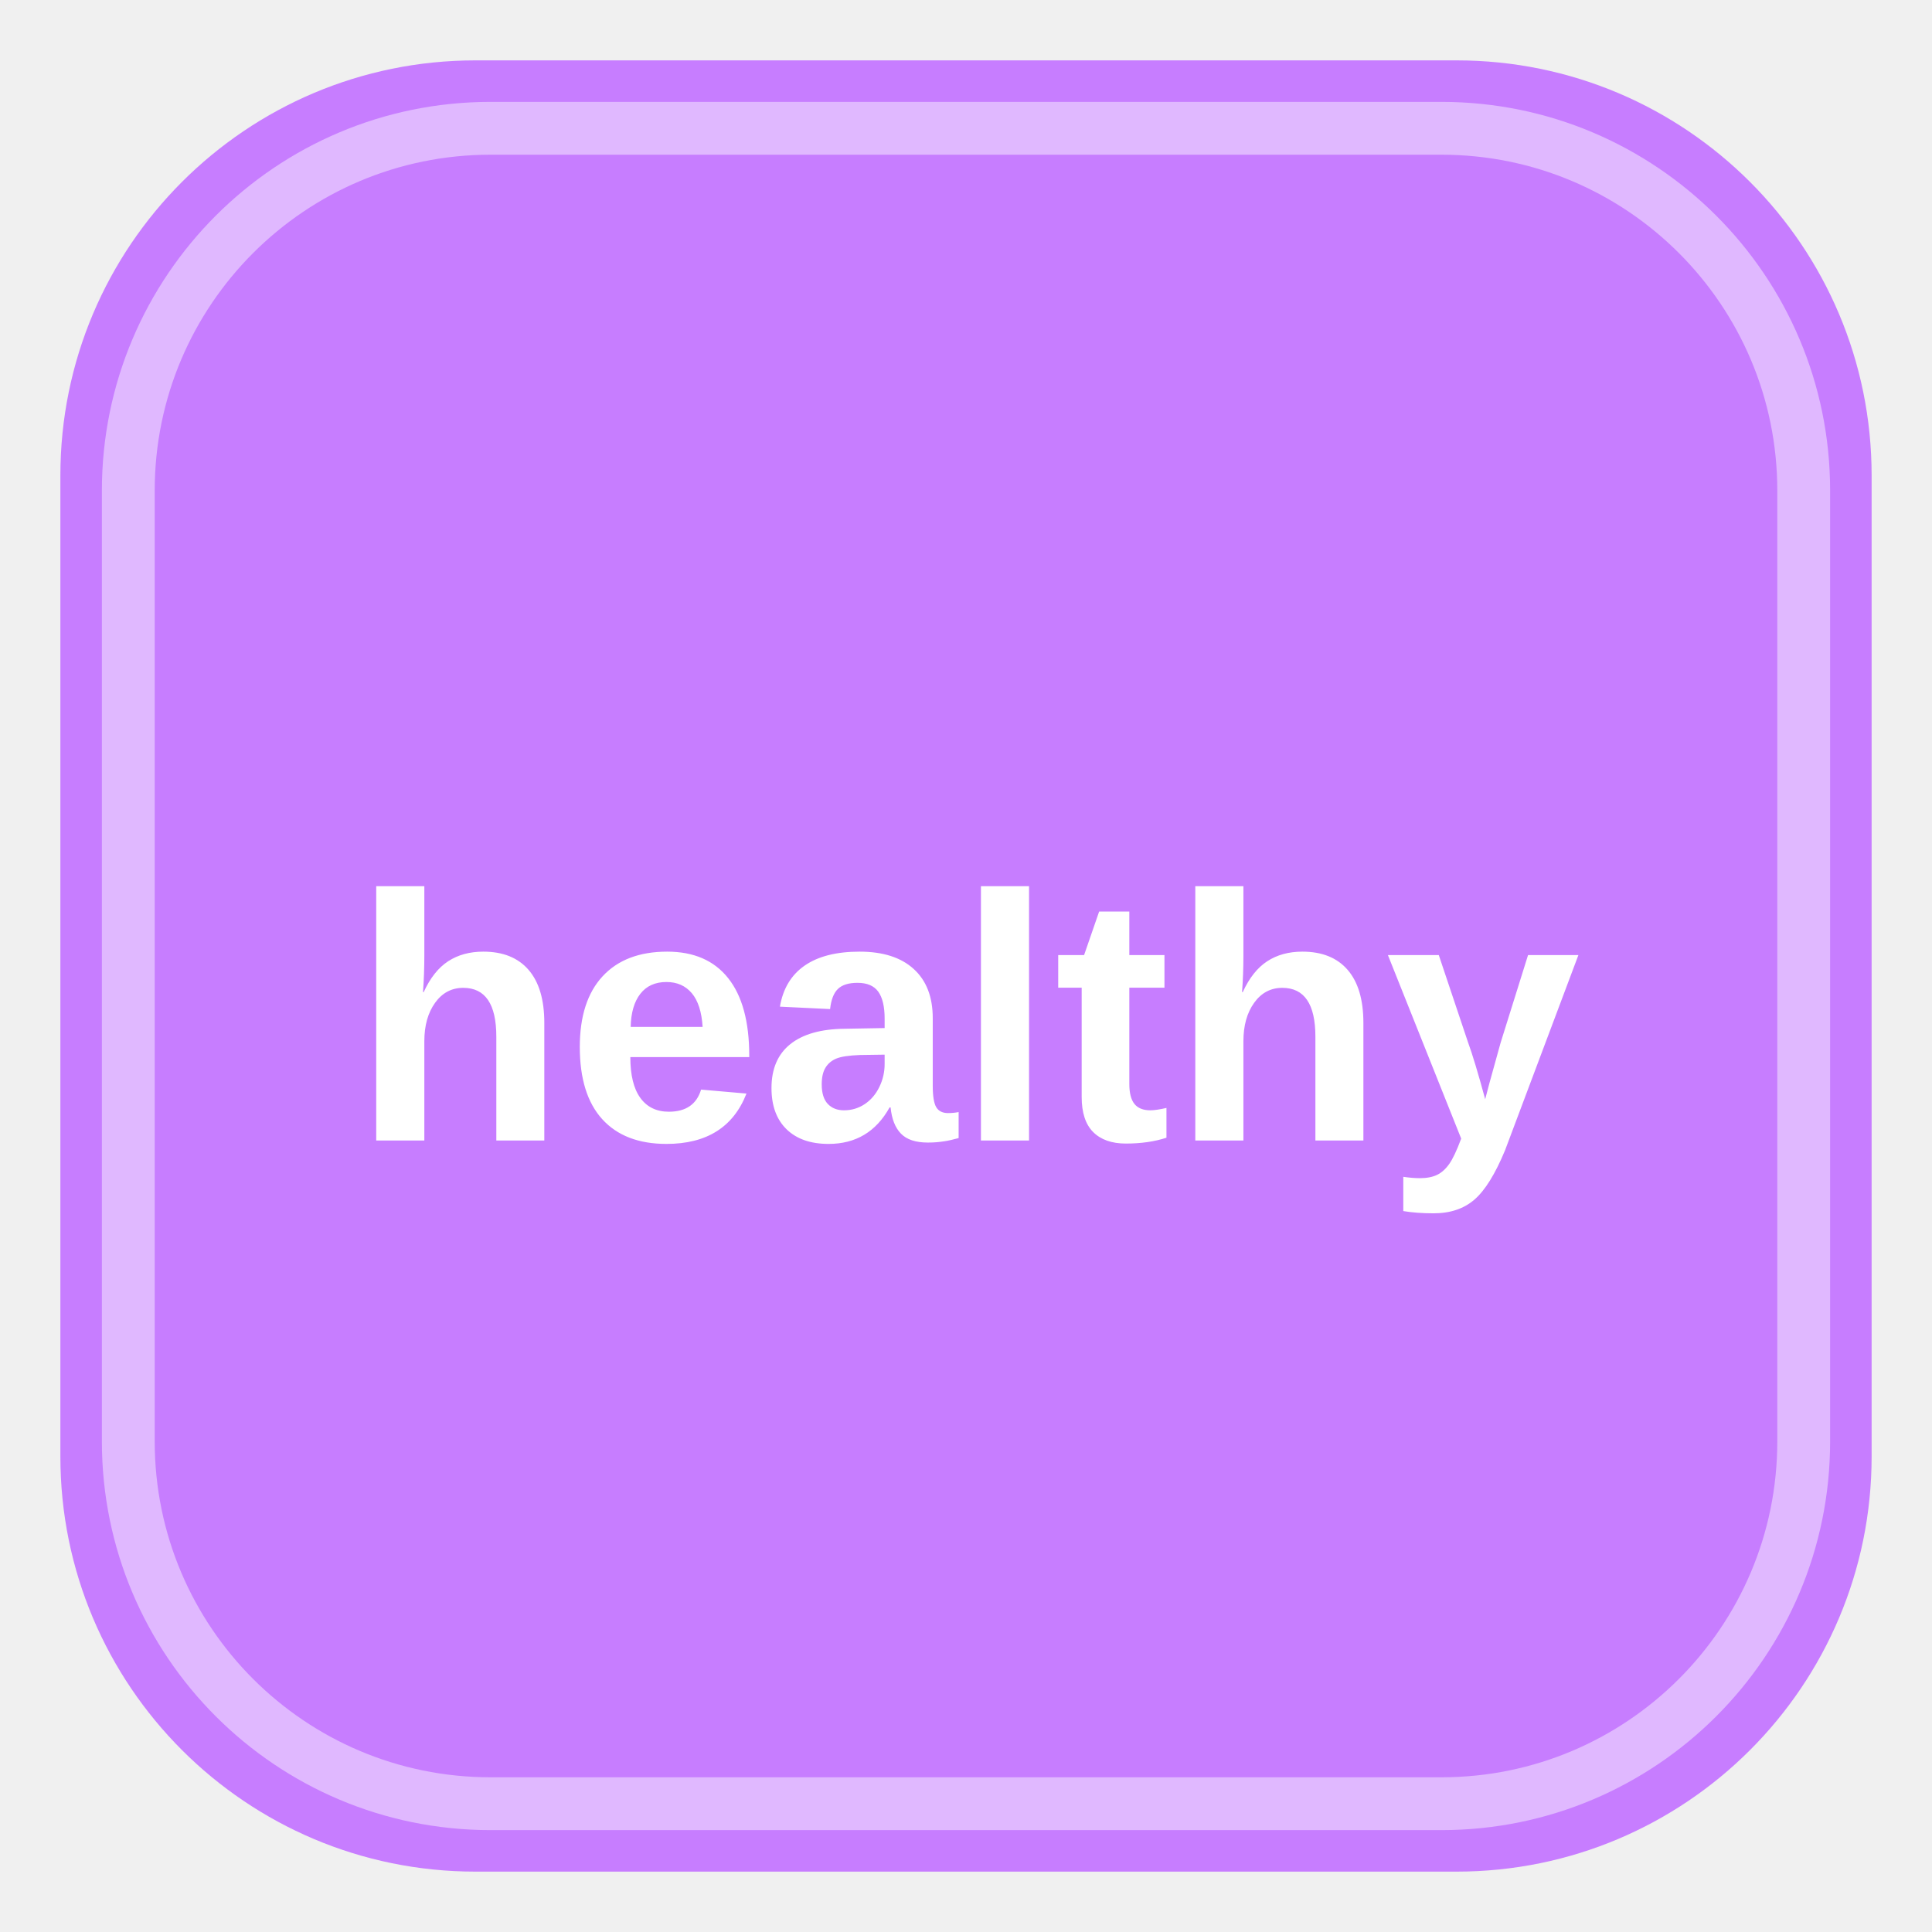
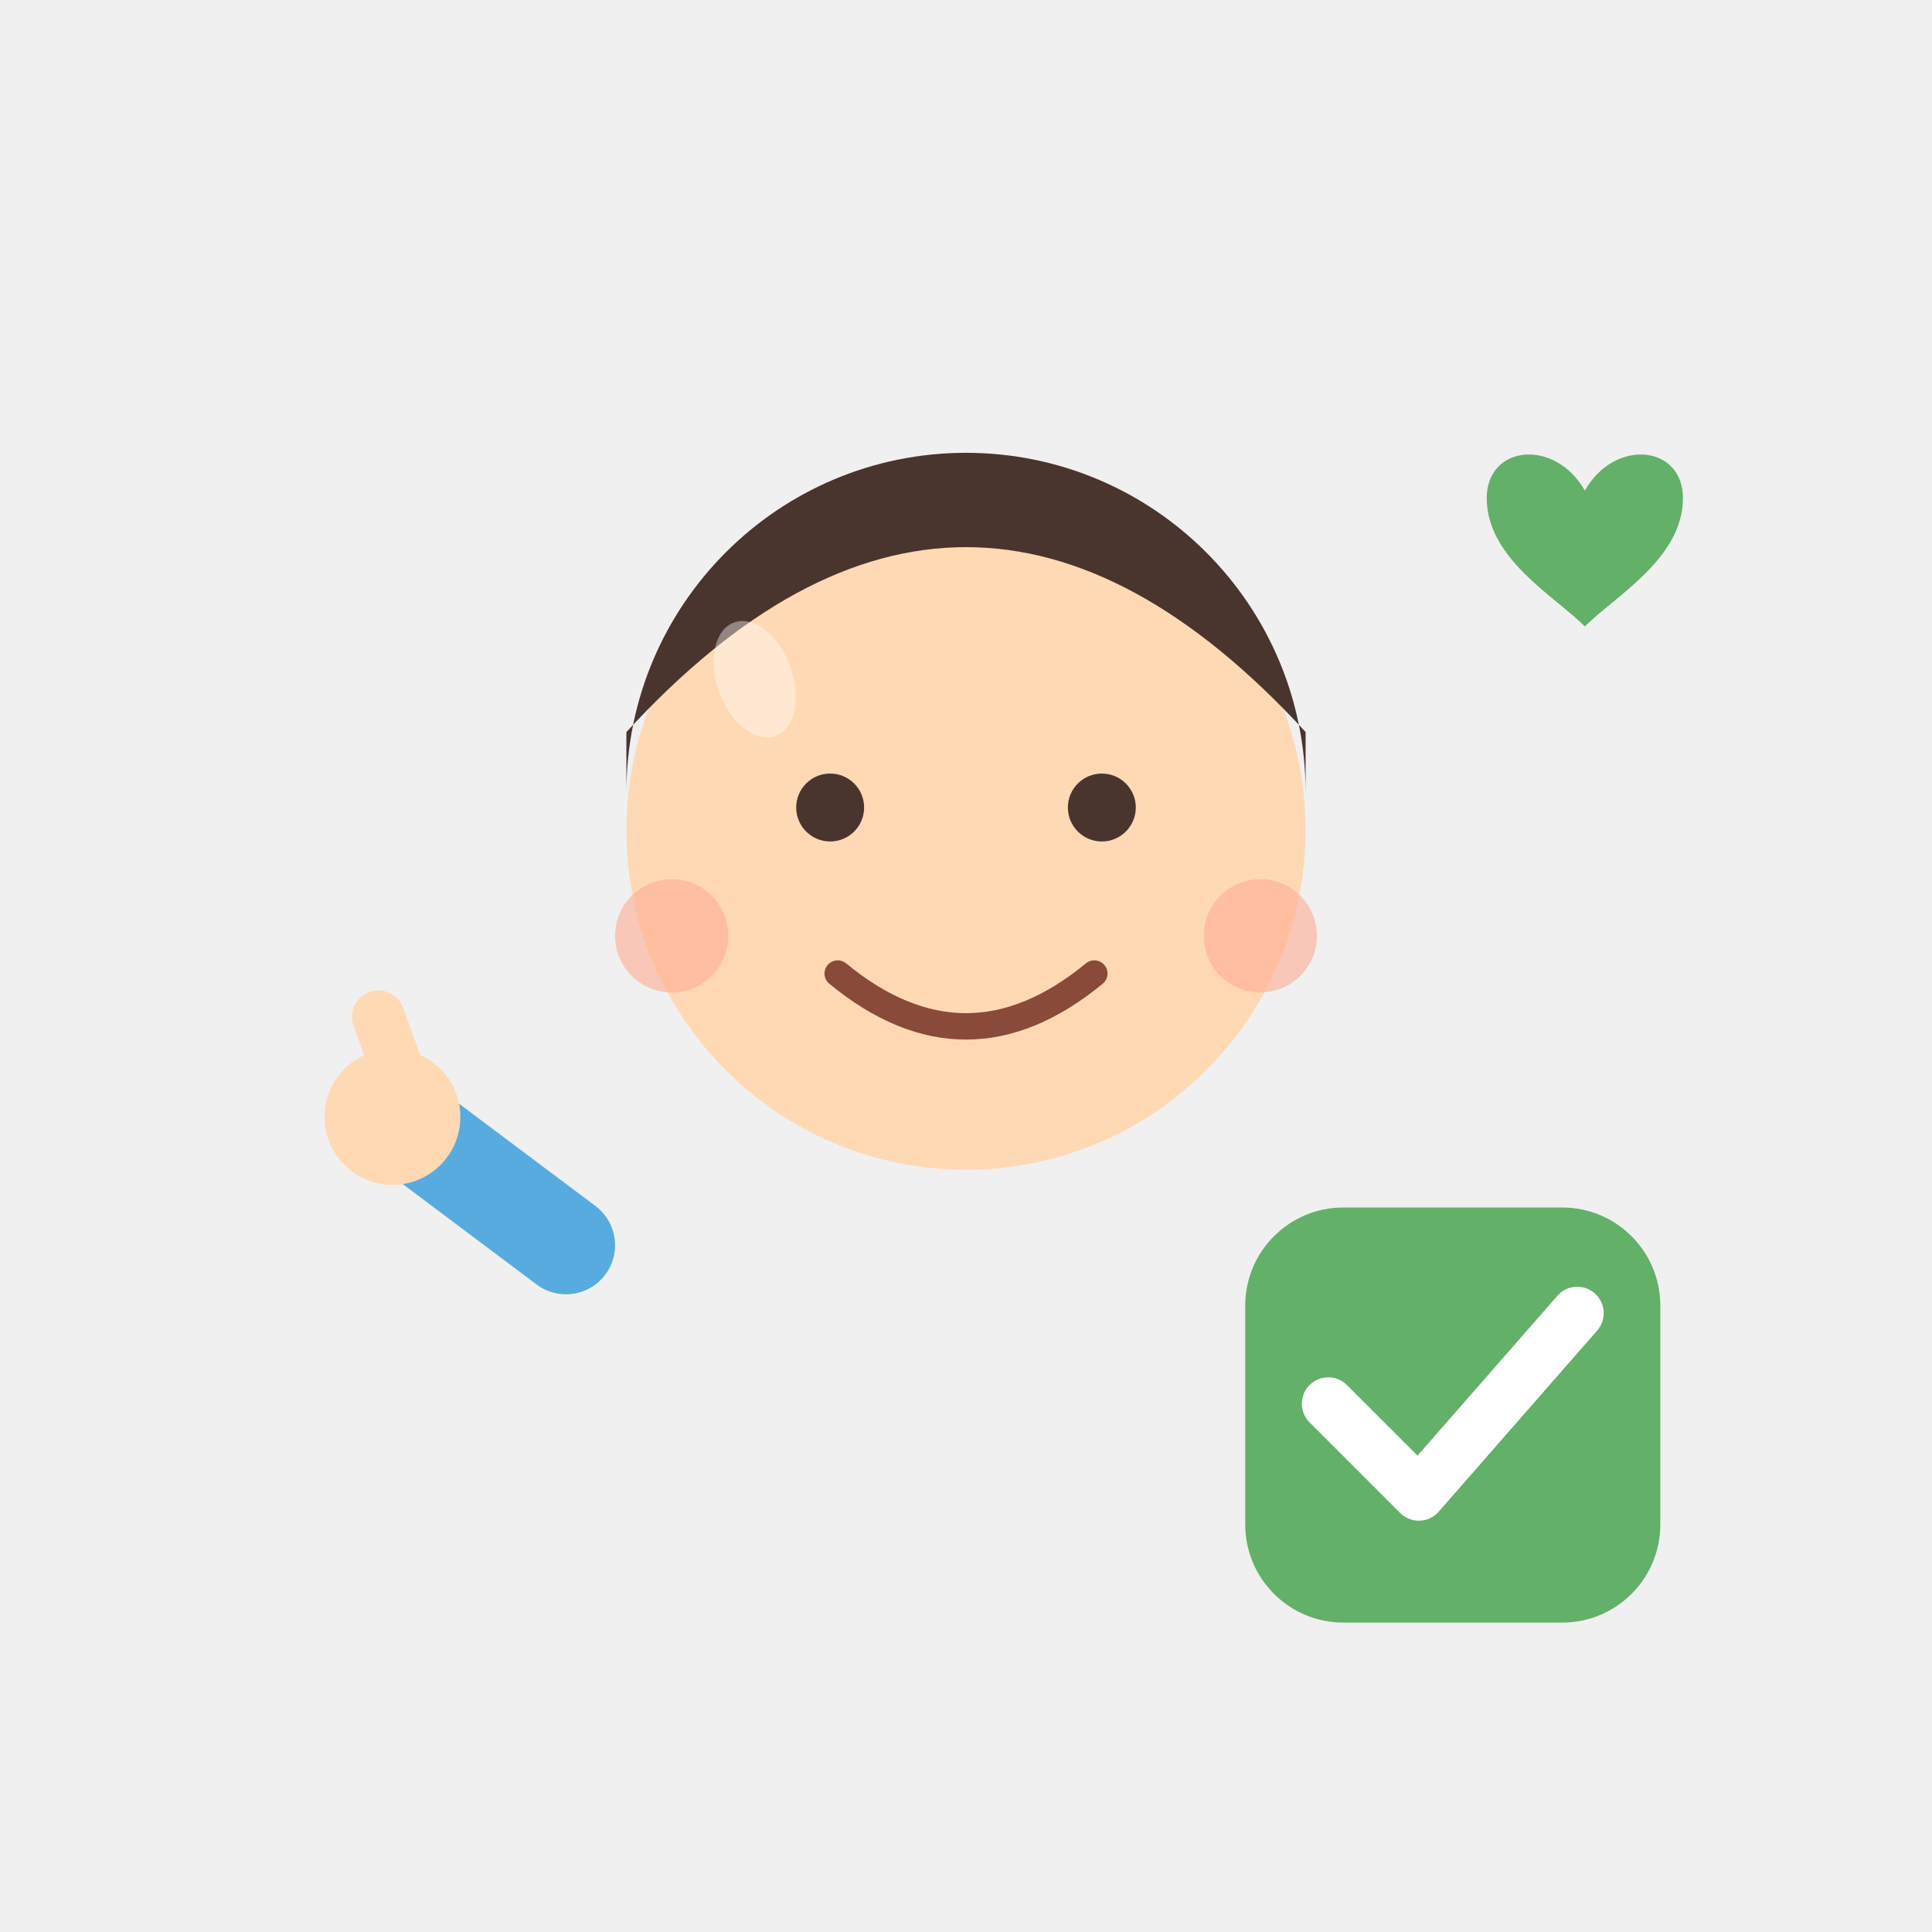
<svg xmlns="http://www.w3.org/2000/svg" width="512" height="512" viewBox="0 0 512 512">
-   <rect x="16" y="16" width="480" height="480" rx="110" fill="#C77DFF" />
-   <rect x="34" y="34" width="444" height="444" rx="96" fill="none" stroke="rgba(255,255,255,0.45)" stroke-width="14" />
-   <text x="256" y="270" font-family="Arial, Helvetica, sans-serif" font-weight="bold" font-size="93" fill="#FFFFFF" text-anchor="middle" dominant-baseline="central">healthy</text>
+   <circle cx="256" cy="220" r="90" fill="#FFD9B3" />
+   <path d="M166 210 A90 90 0 0 1 346 210 L346 194 Q256 96 166 194 Z" fill="#4A342E" />
+   <circle cx="178" cy="248" r="15" fill="#FFAB91" opacity="0.6" />
+   <circle cx="334" cy="248" r="15" fill="#FFAB91" opacity="0.6" />
+   <circle cx="220" cy="214" r="9" fill="#4A342E" />
+   <circle cx="292" cy="214" r="9" fill="#4A342E" />
+   <path d="M222 258 Q256 286 290 258" stroke="#8A4A3A" stroke-width="7" fill="none" stroke-linecap="round" stroke-linejoin="round" opacity="1" />
+   <path d="M150 330 L110 300" stroke="#58ABDF" stroke-width="26" fill="none" stroke-linecap="round" stroke-linejoin="round" opacity="1" />
+   <circle cx="104" cy="296" r="18" fill="#FFD9B3" />
+   <rect x="96" y="262" width="14" height="30" rx="7" fill="#FFD9B3" transform="rotate(-20 103 277)" />
+   <rect x="330" y="320" width="110" height="110" rx="26" fill="#63B068" />
+   <path d="M352 372 L376 396 L418 348" fill="none" stroke="#FFFFFF" stroke-width="14" stroke-linecap="round" stroke-linejoin="round" />
+   <path d="M420 130 C412 116 394 118 394 132 C394 148 412 158 420 166 C428 158 446 148 446 132 C446 118 428 116 420 130 Z" fill="#63B068" />
+   <ellipse cx="200" cy="180" rx="10" ry="16" fill="#FFFFFF" opacity="0.4" transform="rotate(-20 200 180)" />
</svg>
